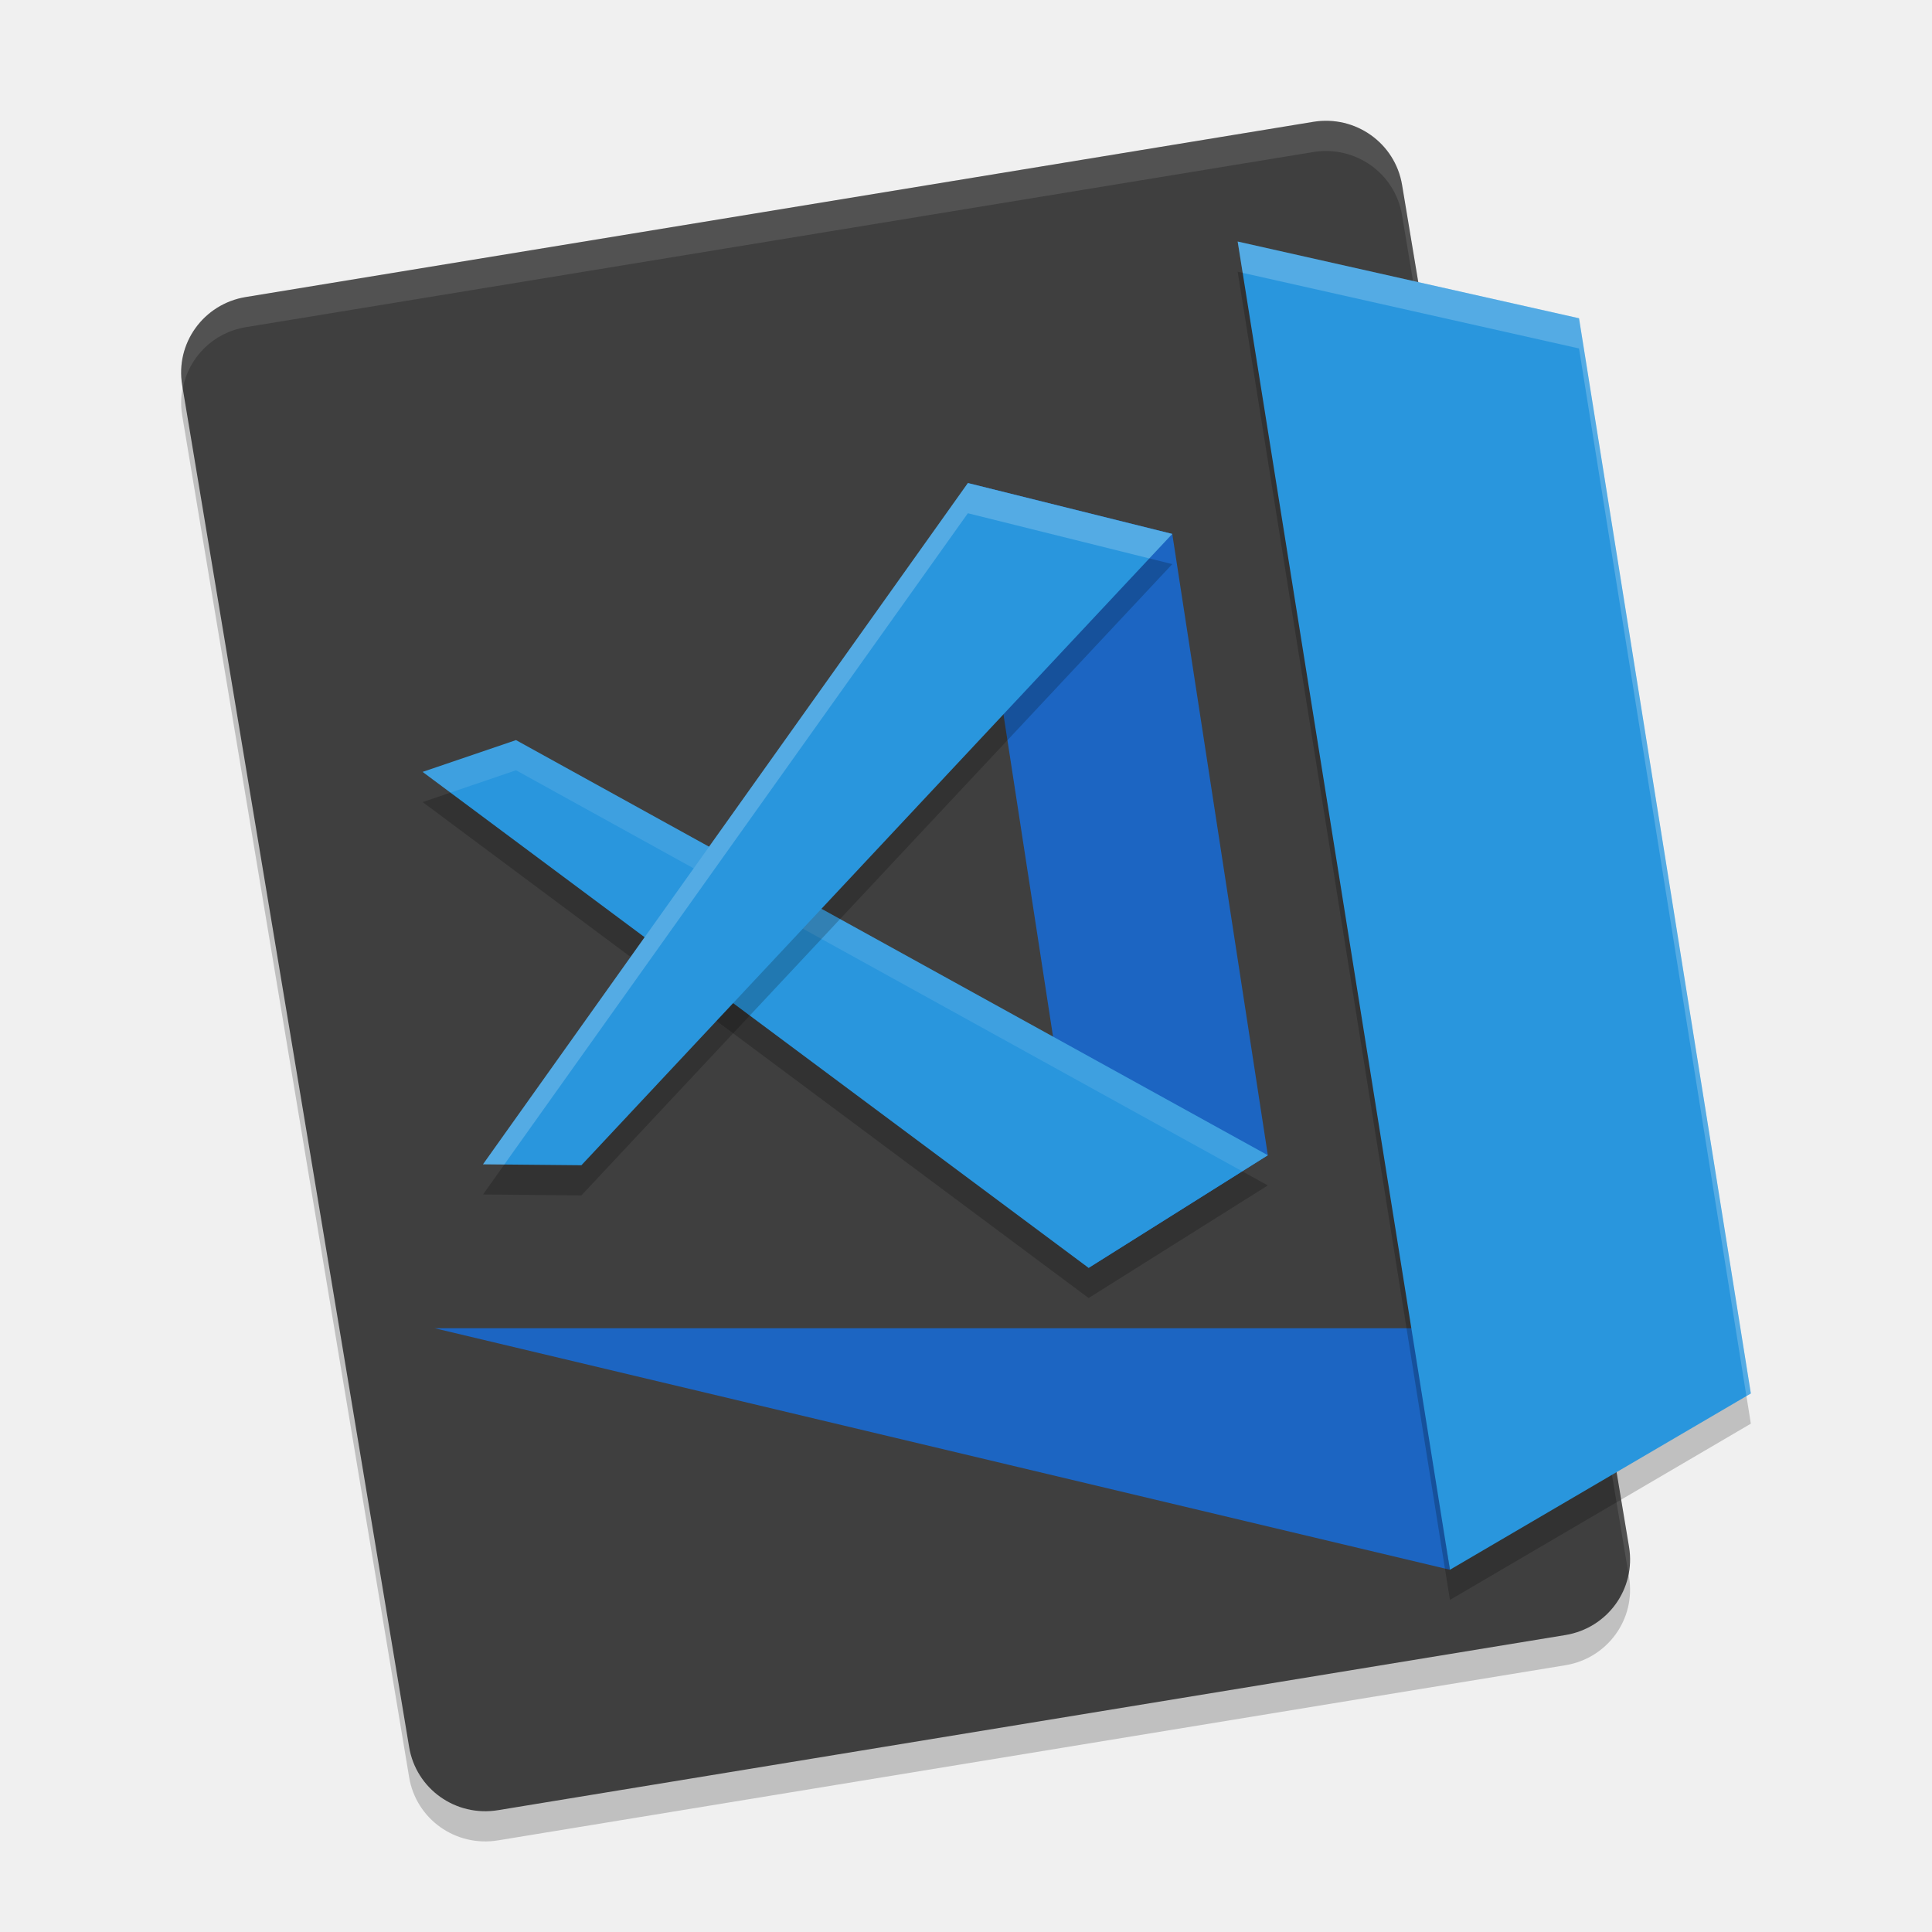
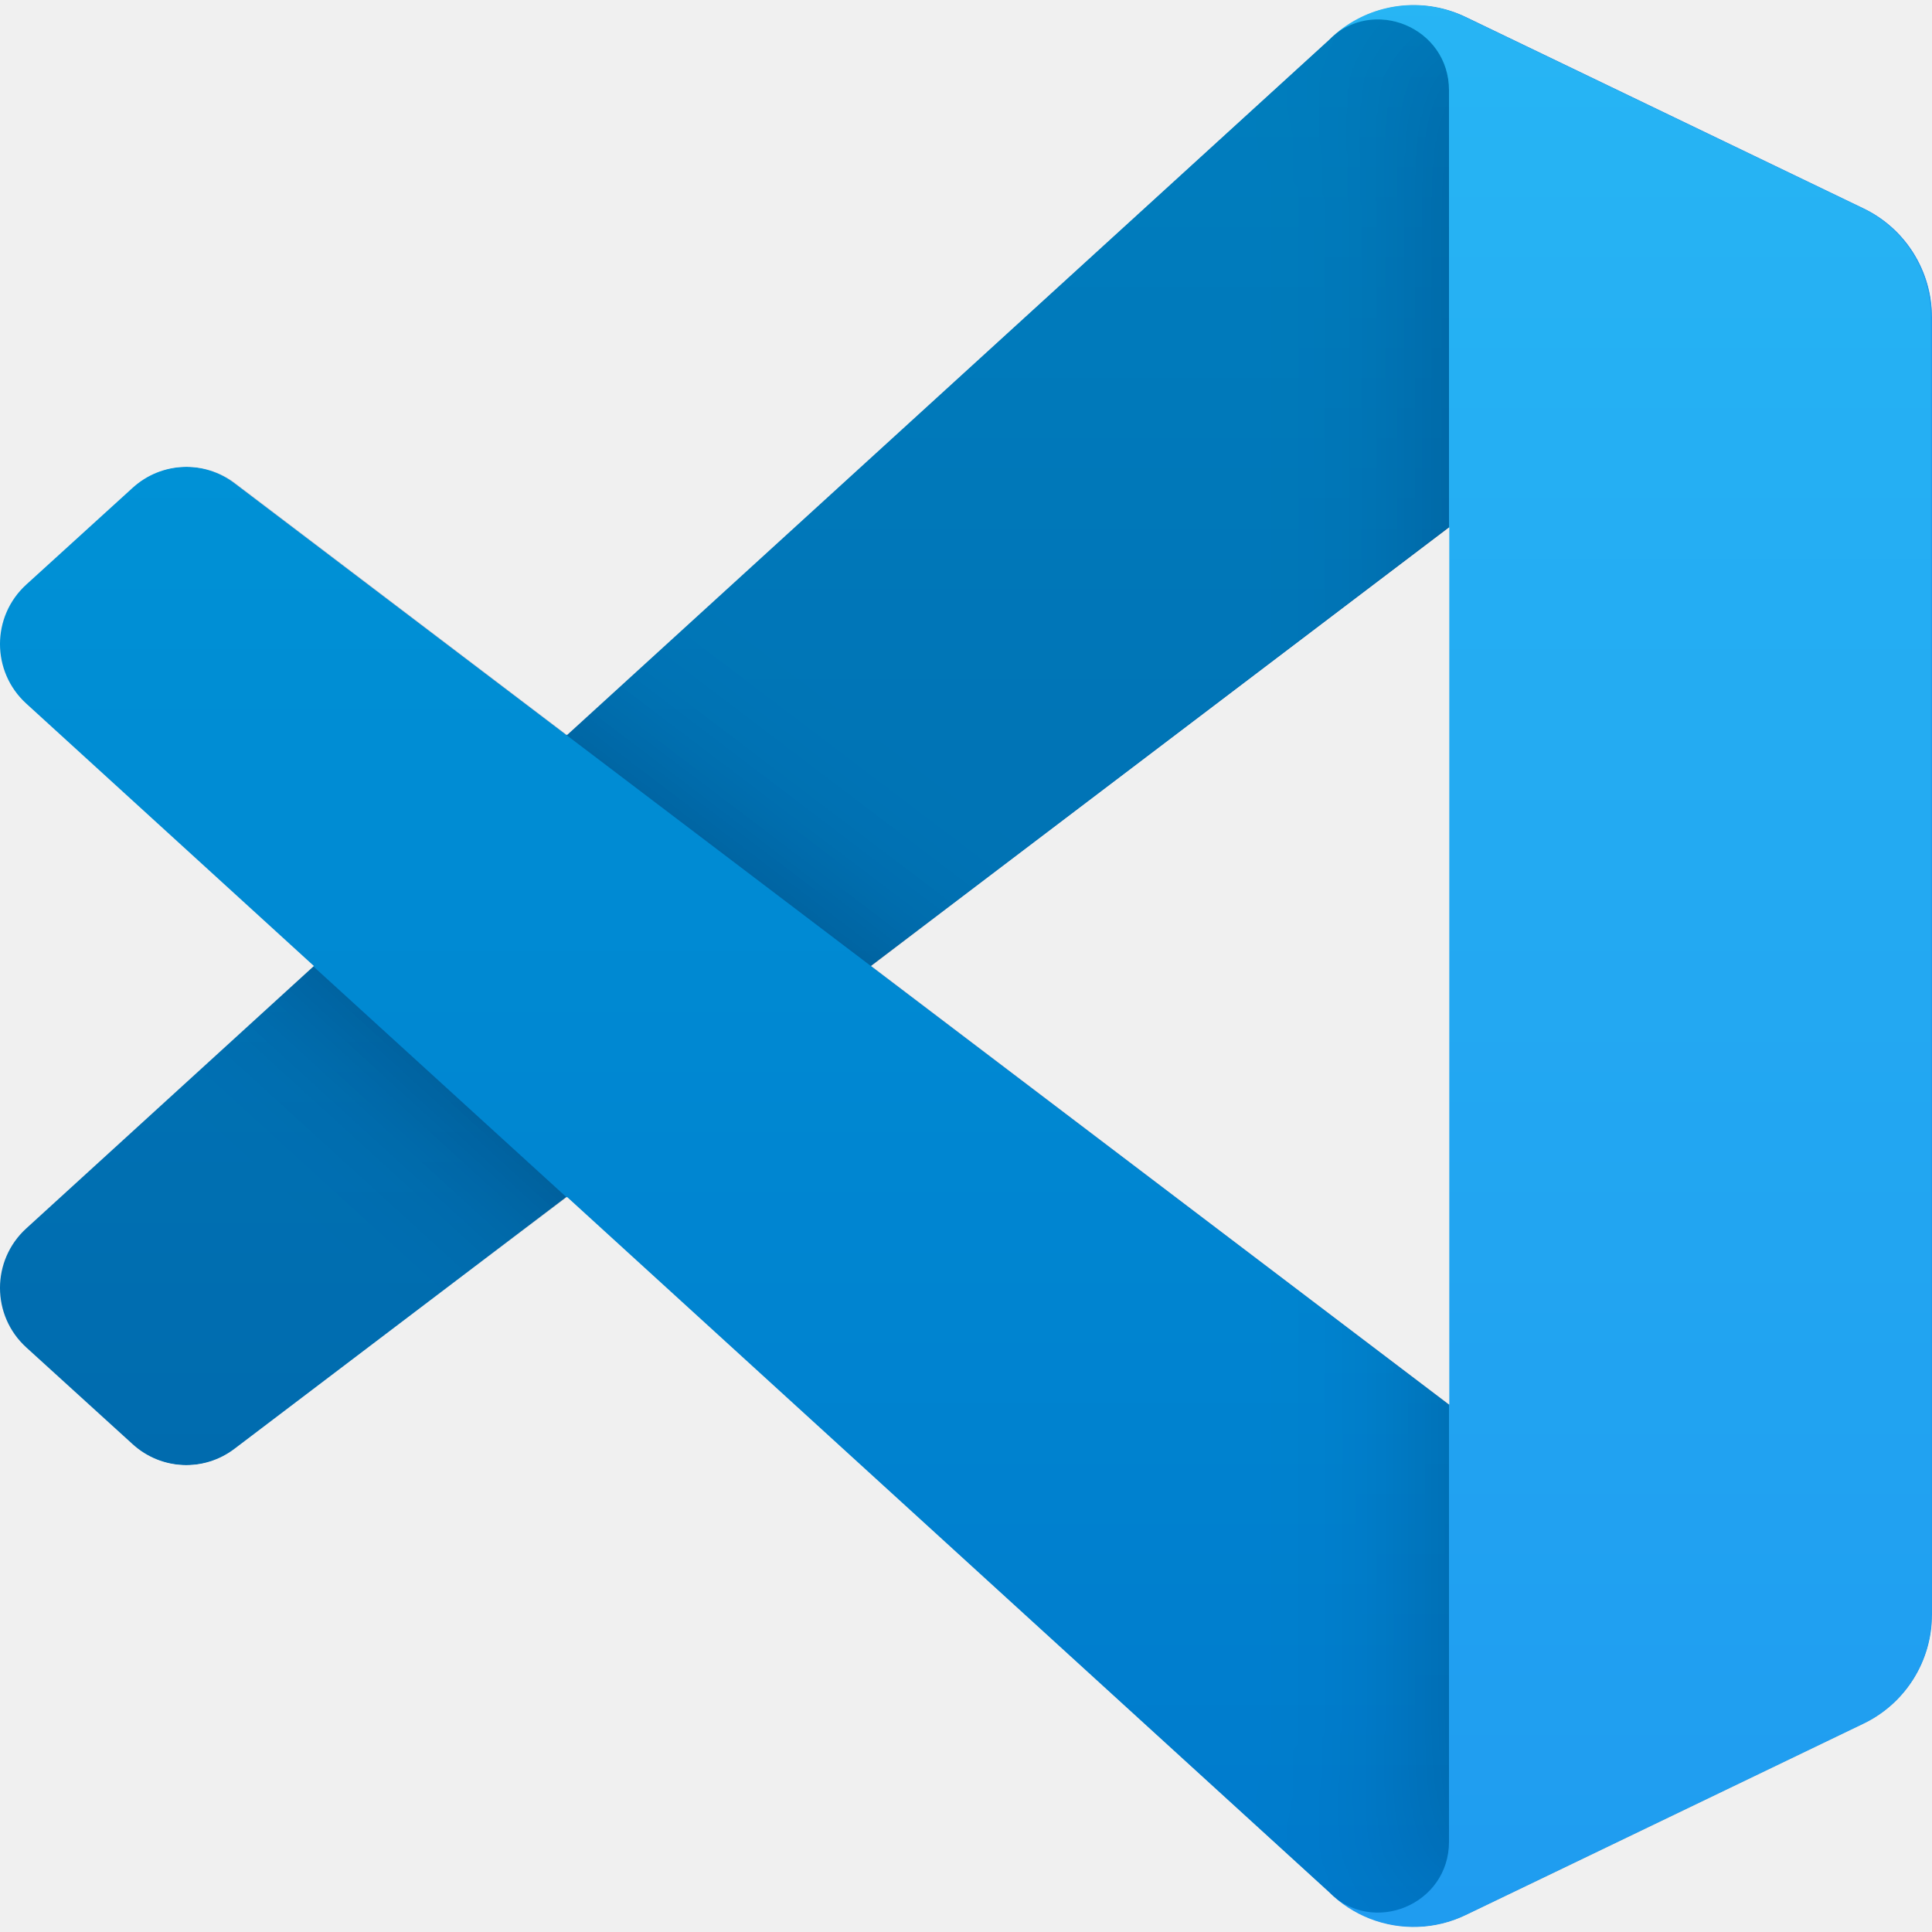
- <svg xmlns="http://www.w3.org/2000/svg" width="64" height="64" version="1">
-   <path style="opacity:0.2" d="M 53.964,52.242 46.446,7.128 C 46.215,5.74 44.902,4.807 43.503,5.036 L 8.143,10.839 C 6.744,11.068 5.804,12.371 6.035,13.759 l 7.518,45.114 c 0.231,1.389 1.544,2.321 2.943,2.092 l 35.36,-5.802 c 1.399,-0.23 2.339,-1.532 2.108,-2.921 z" />
-   <path style="fill:#3f3f3f" d="M 53.964,51.242 46.446,6.128 C 46.215,4.74 44.902,3.807 43.503,4.036 L 8.143,9.839 C 6.744,10.068 5.804,11.371 6.035,12.759 l 7.518,45.114 c 0.231,1.389 1.544,2.321 2.943,2.092 l 35.36,-5.802 c 1.399,-0.23 2.339,-1.532 2.108,-2.921 z" />
-   <path style="fill:#ffffff;opacity:0.1" d="M 44.021 4.004 C 43.851 3.998 43.677 4.008 43.502 4.037 L 8.143 9.838 C 6.743 10.067 5.804 11.371 6.035 12.76 L 6.053 12.871 C 6.247 11.854 7.05 11.017 8.143 10.838 L 43.502 5.037 C 44.901 4.808 46.214 5.74 46.445 7.129 L 53.945 52.137 C 54.001 51.849 54.014 51.549 53.963 51.242 L 46.445 6.129 C 46.243 4.914 45.213 4.048 44.021 4.004 z" />
-   <path style="opacity:0.2" d="M 14,26.57 36.062,43 41.999,39.269 17.093,25.517 Z" />
-   <path style="fill:#1c65c2" d="M 14.4,44 H 46.879 l 1.151,8 z" />
-   <path style="opacity:0.2" d="m 40.999,9.001 11.308,2.542 5.692,35.618 -9.968,5.839 z" />
-   <path style="fill:#2996dd" d="m 40.999,8.001 11.308,2.542 5.692,35.618 -9.968,5.839 z" />
-   <path style="fill:#1c65c2" d="m 32.062,16.001 6.771,1.685 3.166,20.583 -5.937,3.731 z" />
-   <path style="fill:#2996dd" d="M 14,25.57 36.062,42.001 41.999,38.269 17.093,24.517 Z" />
-   <path style="opacity:0.1;fill:#ffffff" d="M 17.094 24.518 L 14 25.57 L 14.922 26.256 L 17.094 25.516 L 41.152 38.801 L 42 38.27 L 17.094 24.518 z" />
-   <path style="opacity:0.2" d="M 16,39.569 32.062,17.001 38.833,18.687 19.26,39.6 Z" />
-   <path style="fill:#2996dd" d="M 16,38.569 32.062,16.001 38.833,17.687 19.26,38.6 Z" />
-   <path style="opacity:0.2;fill:#ffffff" d="M 41 8.002 L 41.166 9.039 L 52.307 11.543 L 57.852 46.248 L 57.998 46.162 L 52.307 10.543 L 41 8.002 z" />
-   <path style="opacity:0.2;fill:#ffffff" d="M 32.062 16.002 L 16 38.57 L 16.705 38.576 L 32.062 17.002 L 38.072 18.498 L 38.832 17.688 L 32.062 16.002 z" />
+ <svg xmlns="http://www.w3.org/2000/svg" width="100" height="100" viewBox="0 0 100 100" fill="none">
+   <mask id="mask0" mask-type="alpha" maskUnits="userSpaceOnUse" x="0" y="0" width="100" height="100">
+     <path fill-rule="evenodd" clip-rule="evenodd" d="M70.912 99.317C72.487 99.931 74.283 99.891 75.873 99.126L96.461 89.22C98.624 88.179 100 85.989 100 83.587V16.413C100 14.011 98.624 11.822 96.461 10.781L75.873 0.874C73.786 -0.13 71.345 0.116 69.513 1.447C69.252 1.637 69.003 1.849 68.769 2.083L29.355 38.041L12.187 25.01C10.589 23.797 8.354 23.896 6.869 25.246L1.363 30.255C-0.453 31.906 -0.455 34.763 1.359 36.417L16.247 50L1.359 63.583C-0.455 65.237 -0.453 68.094 1.363 69.745L6.869 74.754C8.354 76.104 10.589 76.204 12.187 74.99L29.355 61.959L68.769 97.917C69.392 98.541 70.125 99.01 70.912 99.317ZM75.015 27.299L45.109 50L75.015 72.701V27.299Z" fill="white" />
+   </mask>
+   <g mask="url(#mask0)">
+     <path d="M96.461 10.796L75.857 0.876C73.472 -0.273 70.622 0.212 68.75 2.083L1.299 63.583C-0.516 65.237 -0.514 68.094 1.303 69.745L6.813 74.754C8.298 76.104 10.535 76.204 12.134 74.99L93.361 13.37C96.086 11.303 100 13.246 100 16.667V16.427C100 14.027 98.625 11.838 96.461 10.796Z" fill="#0065A9" />
+     <g filter="url(#filter0_d)">
+       <path d="M96.461 89.204L75.857 99.124C73.472 100.273 70.622 99.788 68.75 97.917L1.299 36.417C-0.516 34.763 -0.514 31.906 1.303 30.255L6.813 25.246C8.298 23.896 10.535 23.796 12.134 25.009L93.361 86.63C96.086 88.697 100 86.754 100 83.333V83.573C100 85.974 98.625 88.162 96.461 89.204Z" fill="#007ACC" />
+     </g>
+     <g filter="url(#filter1_d)">
+       <path d="M75.858 99.126C73.472 100.274 70.622 99.788 68.75 97.917C71.056 100.223 75 98.59 75 95.328V4.672C75 1.41 71.056 -0.223 68.75 2.083C70.622 0.211 73.472 -0.274 75.858 0.874L96.459 10.781C98.623 11.822 100 14.011 100 16.413V83.587C100 85.989 98.623 88.179 96.459 89.22L75.858 99.126Z" fill="#1F9CF0" />
+     </g>
+     <g style="mix-blend-mode:overlay" opacity="0.25">
+       <path fill-rule="evenodd" clip-rule="evenodd" d="M70.851 99.317C72.426 99.931 74.222 99.891 75.812 99.126L96.4 89.22C98.563 88.179 99.939 85.989 99.939 83.587V16.413C99.939 14.011 98.564 11.822 96.4 10.781L75.812 0.874C73.725 -0.13 71.284 0.116 69.453 1.447C69.191 1.637 68.942 1.849 68.708 2.083L29.294 38.041L12.126 25.01C10.528 23.796 8.293 23.896 6.809 25.246L1.302 30.255C-0.513 31.906 -0.515 34.763 1.298 36.417L16.186 50L1.298 63.583C-0.515 65.237 -0.513 68.094 1.302 69.745L6.809 74.754C8.293 76.104 10.528 76.204 12.126 74.99L29.294 61.959L68.708 97.917C69.332 98.54 70.064 99.01 70.851 99.317ZM74.954 27.299L45.048 50L74.954 72.701V27.299Z" fill="url(#paint0_linear)" />
+     </g>
+   </g>
+   <defs>
+     <filter id="filter0_d" x="-8.394" y="15.829" width="116.727" height="92.246" filterUnits="userSpaceOnUse" color-interpolation-filters="sRGB">
+       <feFlood flood-opacity="0" result="BackgroundImageFix" />
+       <feColorMatrix in="SourceAlpha" type="matrix" values="0 0 0 0 0 0 0 0 0 0 0 0 0 0 0 0 0 0 127 0" />
+       <feOffset />
+       <feGaussianBlur stdDeviation="4.167" />
+       <feColorMatrix type="matrix" values="0 0 0 0 0 0 0 0 0 0 0 0 0 0 0 0 0 0 0.25 0" />
+       <feBlend mode="overlay" in2="BackgroundImageFix" result="effect1_dropShadow" />
+       <feBlend mode="normal" in="SourceGraphic" in2="effect1_dropShadow" result="shape" />
+     </filter>
+     <filter id="filter1_d" x="60.417" y="-8.076" width="47.917" height="116.151" filterUnits="userSpaceOnUse" color-interpolation-filters="sRGB">
+       <feFlood flood-opacity="0" result="BackgroundImageFix" />
+       <feColorMatrix in="SourceAlpha" type="matrix" values="0 0 0 0 0 0 0 0 0 0 0 0 0 0 0 0 0 0 127 0" />
+       <feOffset />
+       <feGaussianBlur stdDeviation="4.167" />
+       <feColorMatrix type="matrix" values="0 0 0 0 0 0 0 0 0 0 0 0 0 0 0 0 0 0 0.25 0" />
+       <feBlend mode="overlay" in2="BackgroundImageFix" result="effect1_dropShadow" />
+       <feBlend mode="normal" in="SourceGraphic" in2="effect1_dropShadow" result="shape" />
+     </filter>
+     <linearGradient id="paint0_linear" x1="49.939" y1="0.258" x2="49.939" y2="99.742" gradientUnits="userSpaceOnUse">
+       <stop stop-color="white" />
+       <stop offset="1" stop-color="white" stop-opacity="0" />
+     </linearGradient>
+   </defs>
</svg>
